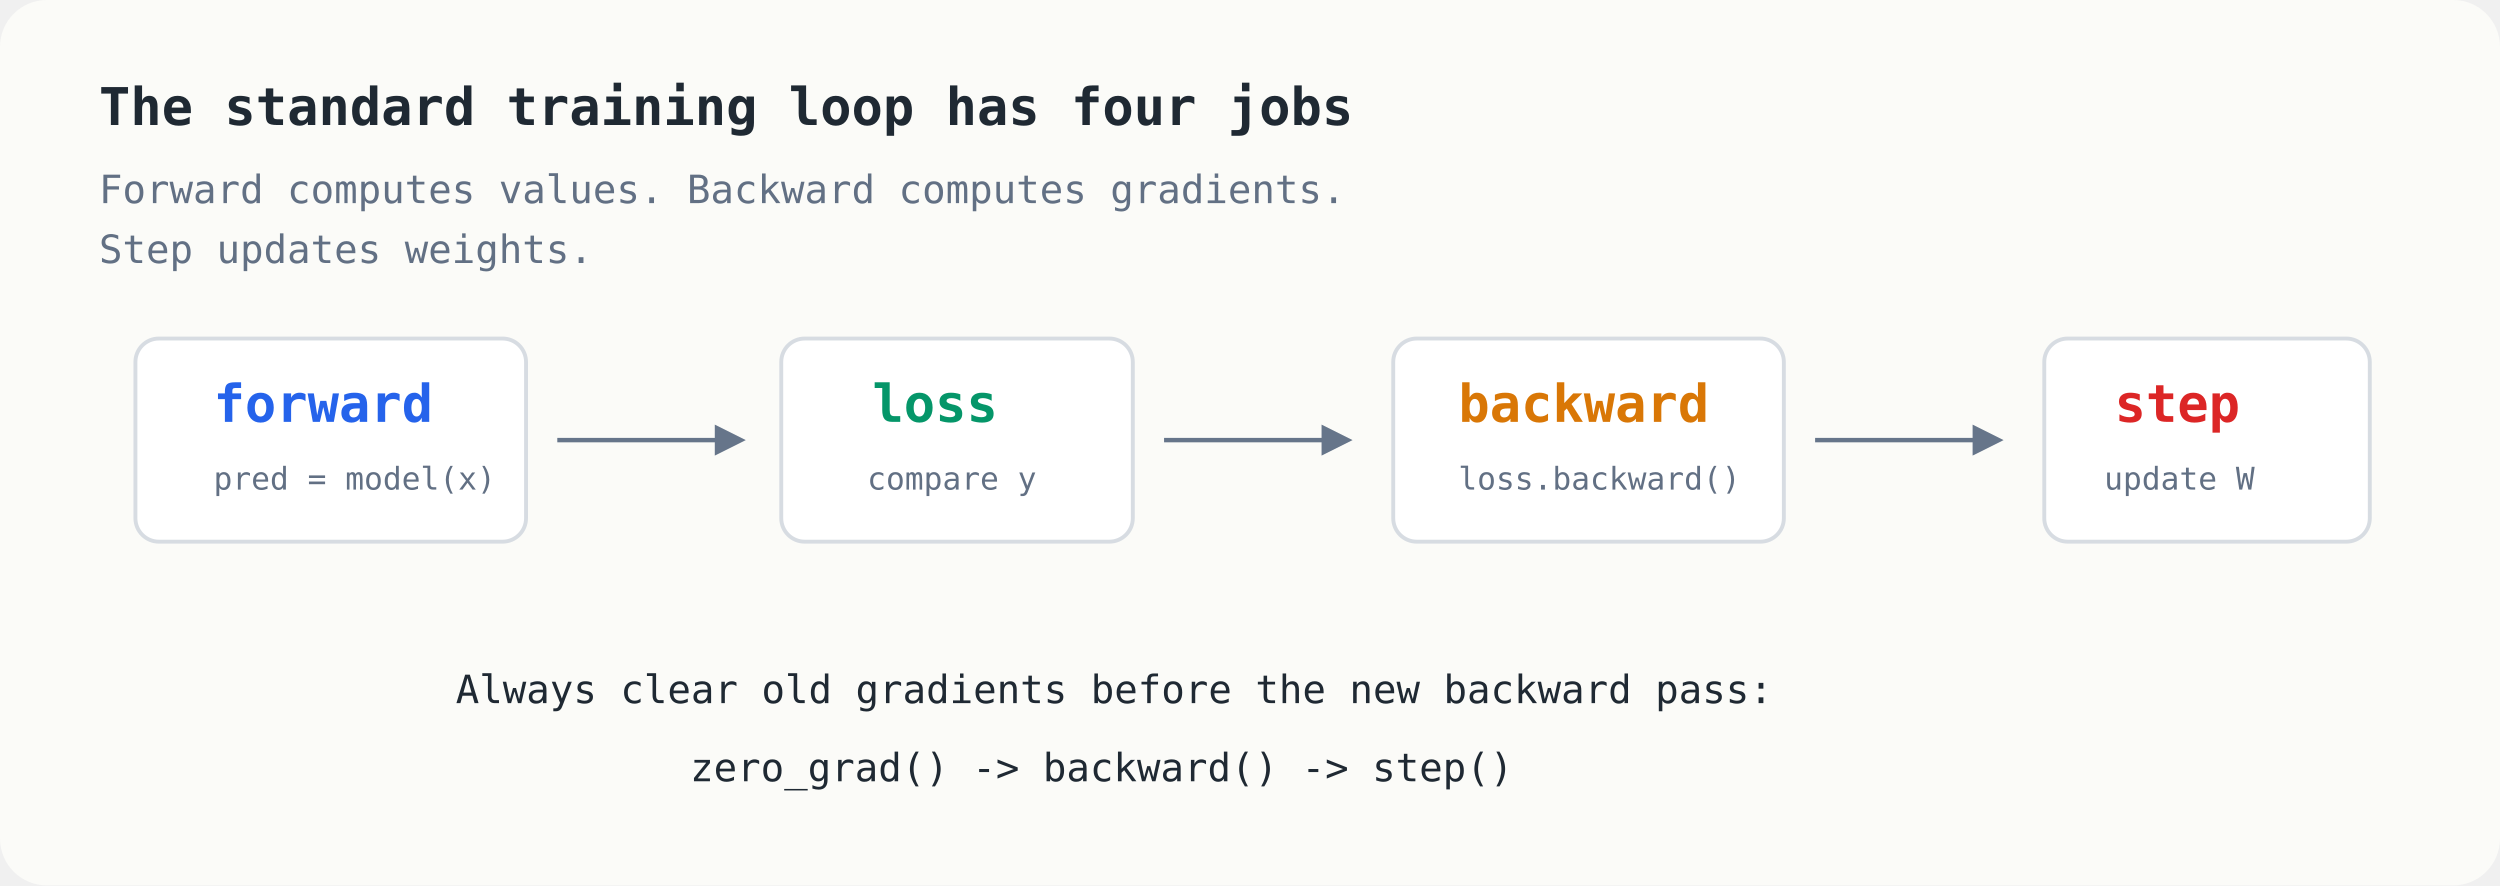
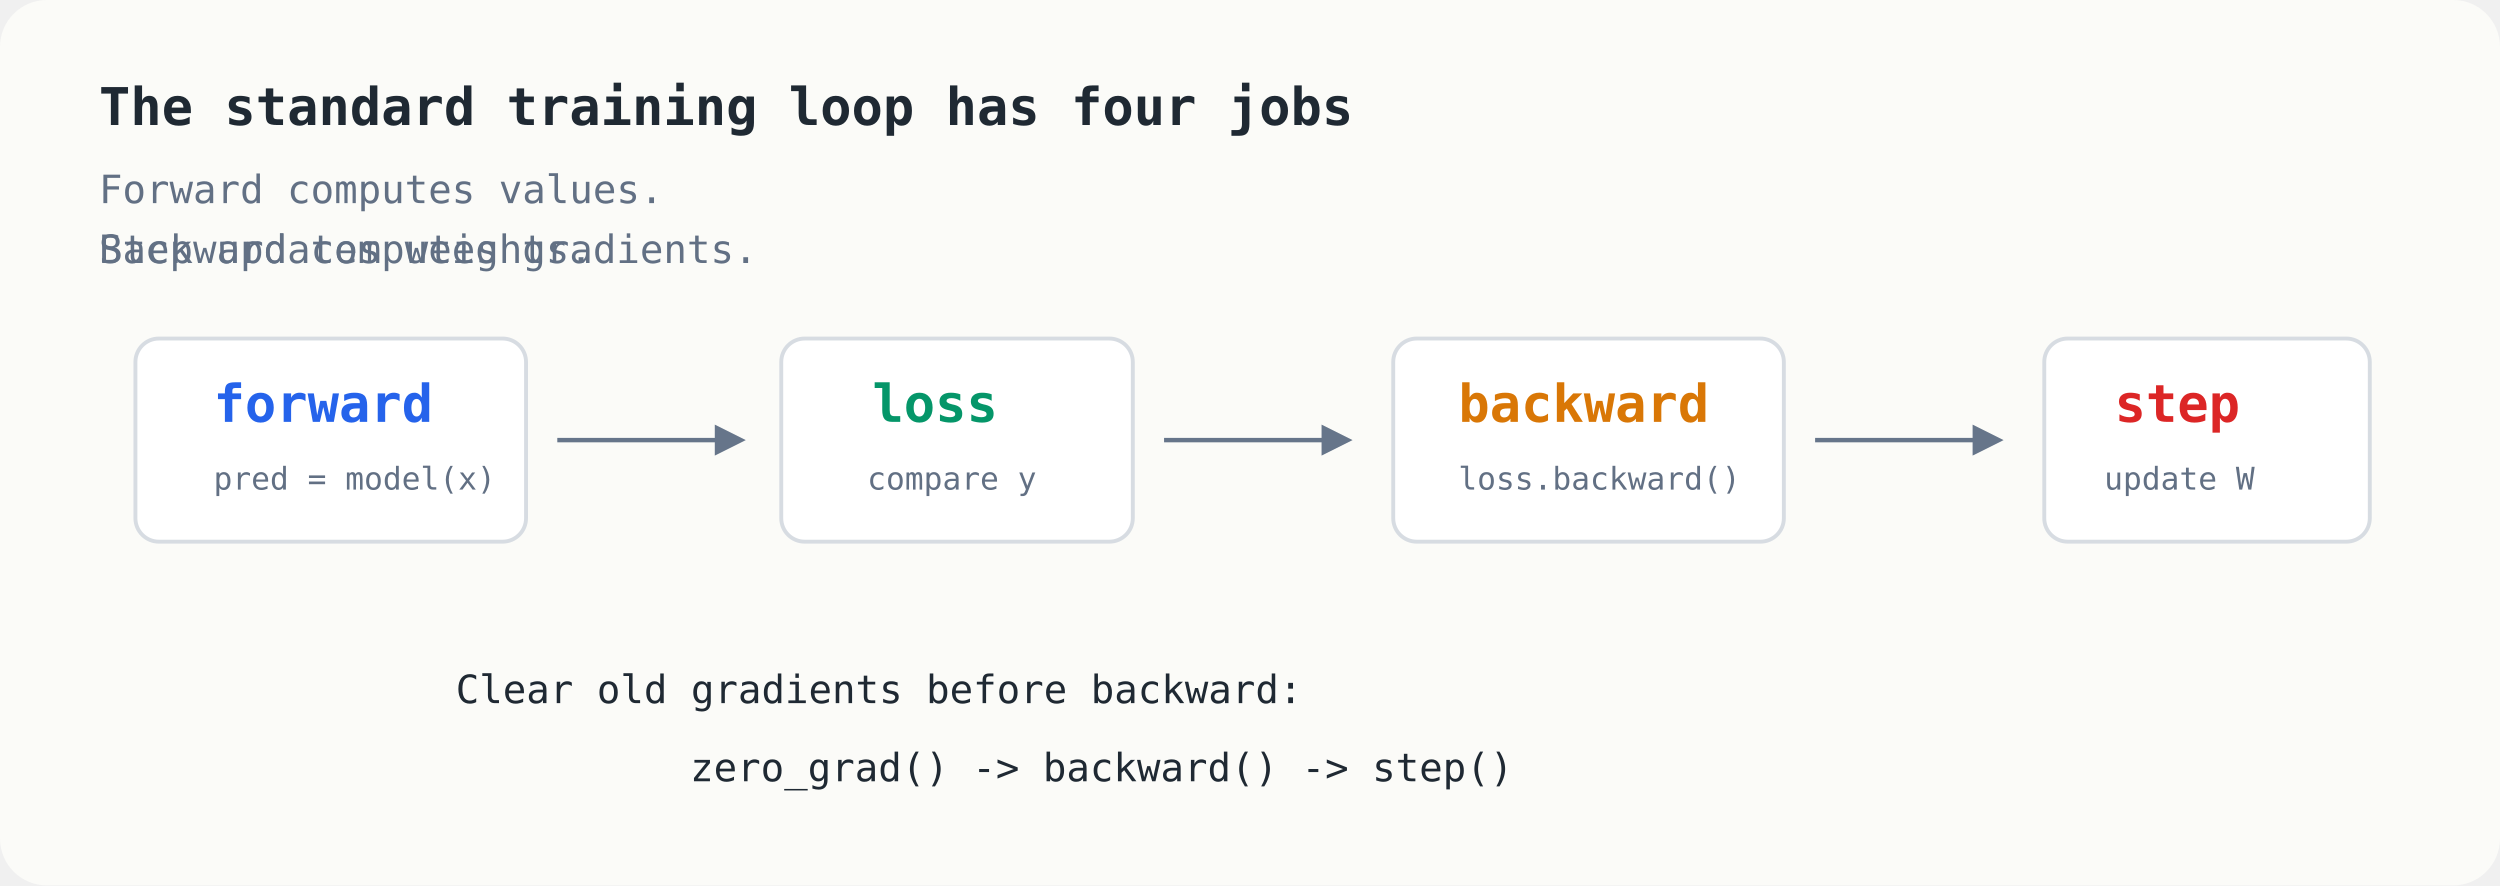
<svg xmlns="http://www.w3.org/2000/svg" viewBox="0 0 960 340" role="img" aria-labelledby="title desc">
  <defs>
    <style>
      .bg { fill: #fbfbf8; }
      .box { fill: #fff; stroke: #d7dce2; stroke-width: 1.5; }
      .ink { fill: #1f2933; }
      .muted { fill: #627084; }
      .blue { fill: #2563eb; }
      .green { fill: #059669; }
      .orange { fill: #d97706; }
      .red { fill: #dc2626; }
      .line { stroke: #66758a; stroke-width: 1.7; fill: none; marker-end: url(#arrow); }
      .label { font: 700 20px ui-monospace, SFMono-Regular, Menlo, Consolas, monospace; }
      .text { font: 500 15px ui-monospace, SFMono-Regular, Menlo, Consolas, monospace; }
      .small { font: 500 12px ui-monospace, SFMono-Regular, Menlo, Consolas, monospace; }
    </style>
    <marker id="arrow" viewBox="0 0 10 10" refX="8" refY="5" markerWidth="7" markerHeight="7" orient="auto">
      <path d="M 0 0 L 10 5 L 0 10 z" fill="#66758a" />
    </marker>
  </defs>
  <rect class="bg" width="960" height="340" rx="18" />
  <text x="38" y="48" class="label ink">The standard training loop has four jobs</text>
-   <text x="38" y="78" class="text muted">Forward computes values. Backward computes gradients.</text>
+   <text x="38" y="78" class="text muted">Forward computes values.</text>
+   <text x="38" y="101" class="text muted">Backward computes gradients.</text>
  <text x="38" y="101" class="text muted">Step updates weights.</text>
  <rect x="52" y="130" width="150" height="78" rx="9" class="box" />
  <text x="82" y="162" class="label blue">forward</text>
  <text x="82" y="188" class="small muted">pred = model(x)</text>
  <path d="M214 169 L284 169" class="line" />
  <rect x="300" y="130" width="135" height="78" rx="9" class="box" />
  <text x="335" y="162" class="label green">loss</text>
  <text x="333" y="188" class="small muted">compare y</text>
  <path d="M447 169 L517 169" class="line" />
  <rect x="535" y="130" width="150" height="78" rx="9" class="box" />
  <text x="560" y="162" class="label orange">backward</text>
  <text x="560" y="188" class="small muted">loss.backward()</text>
  <path d="M697 169 L767 169" class="line" />
  <rect x="785" y="130" width="125" height="78" rx="9" class="box" />
  <text x="812" y="162" class="label red">step</text>
  <text x="808" y="188" class="small muted">update W</text>
-   <text x="175" y="270" class="text ink">Always clear old gradients before the new backward pass:</text>
+   <text x="175" y="270" class="text ink">Clear old gradients before backward:</text>
  <text x="265" y="300" class="text ink">zero_grad() -&gt; backward() -&gt; step()</text>
</svg>
